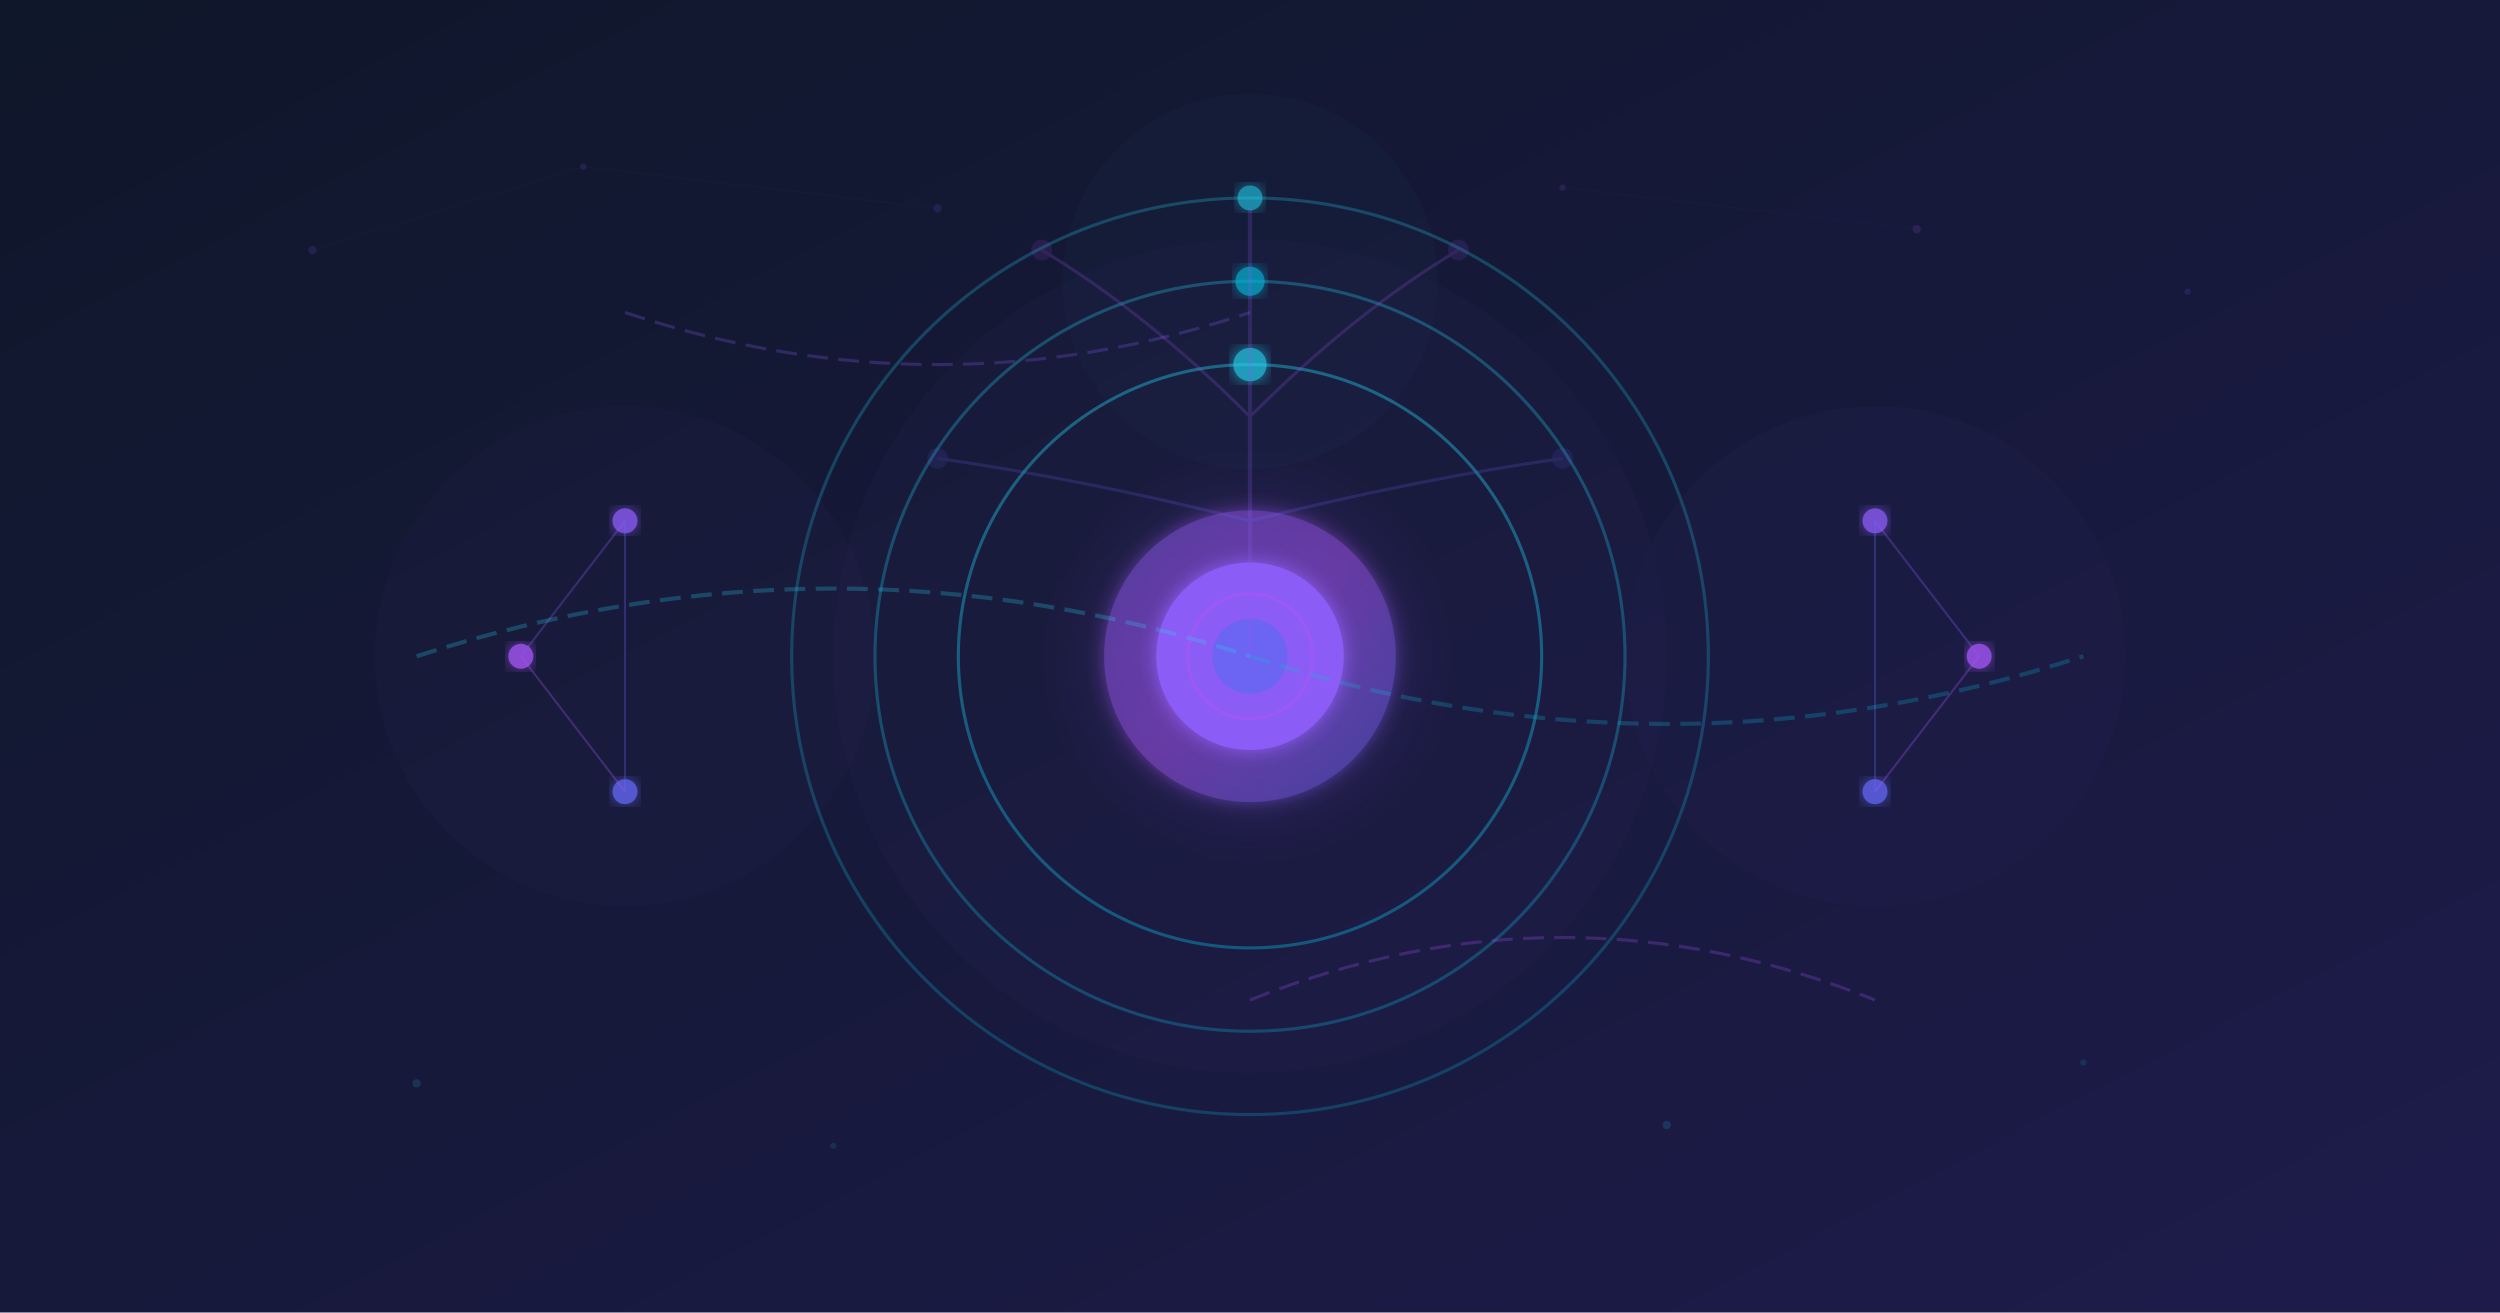
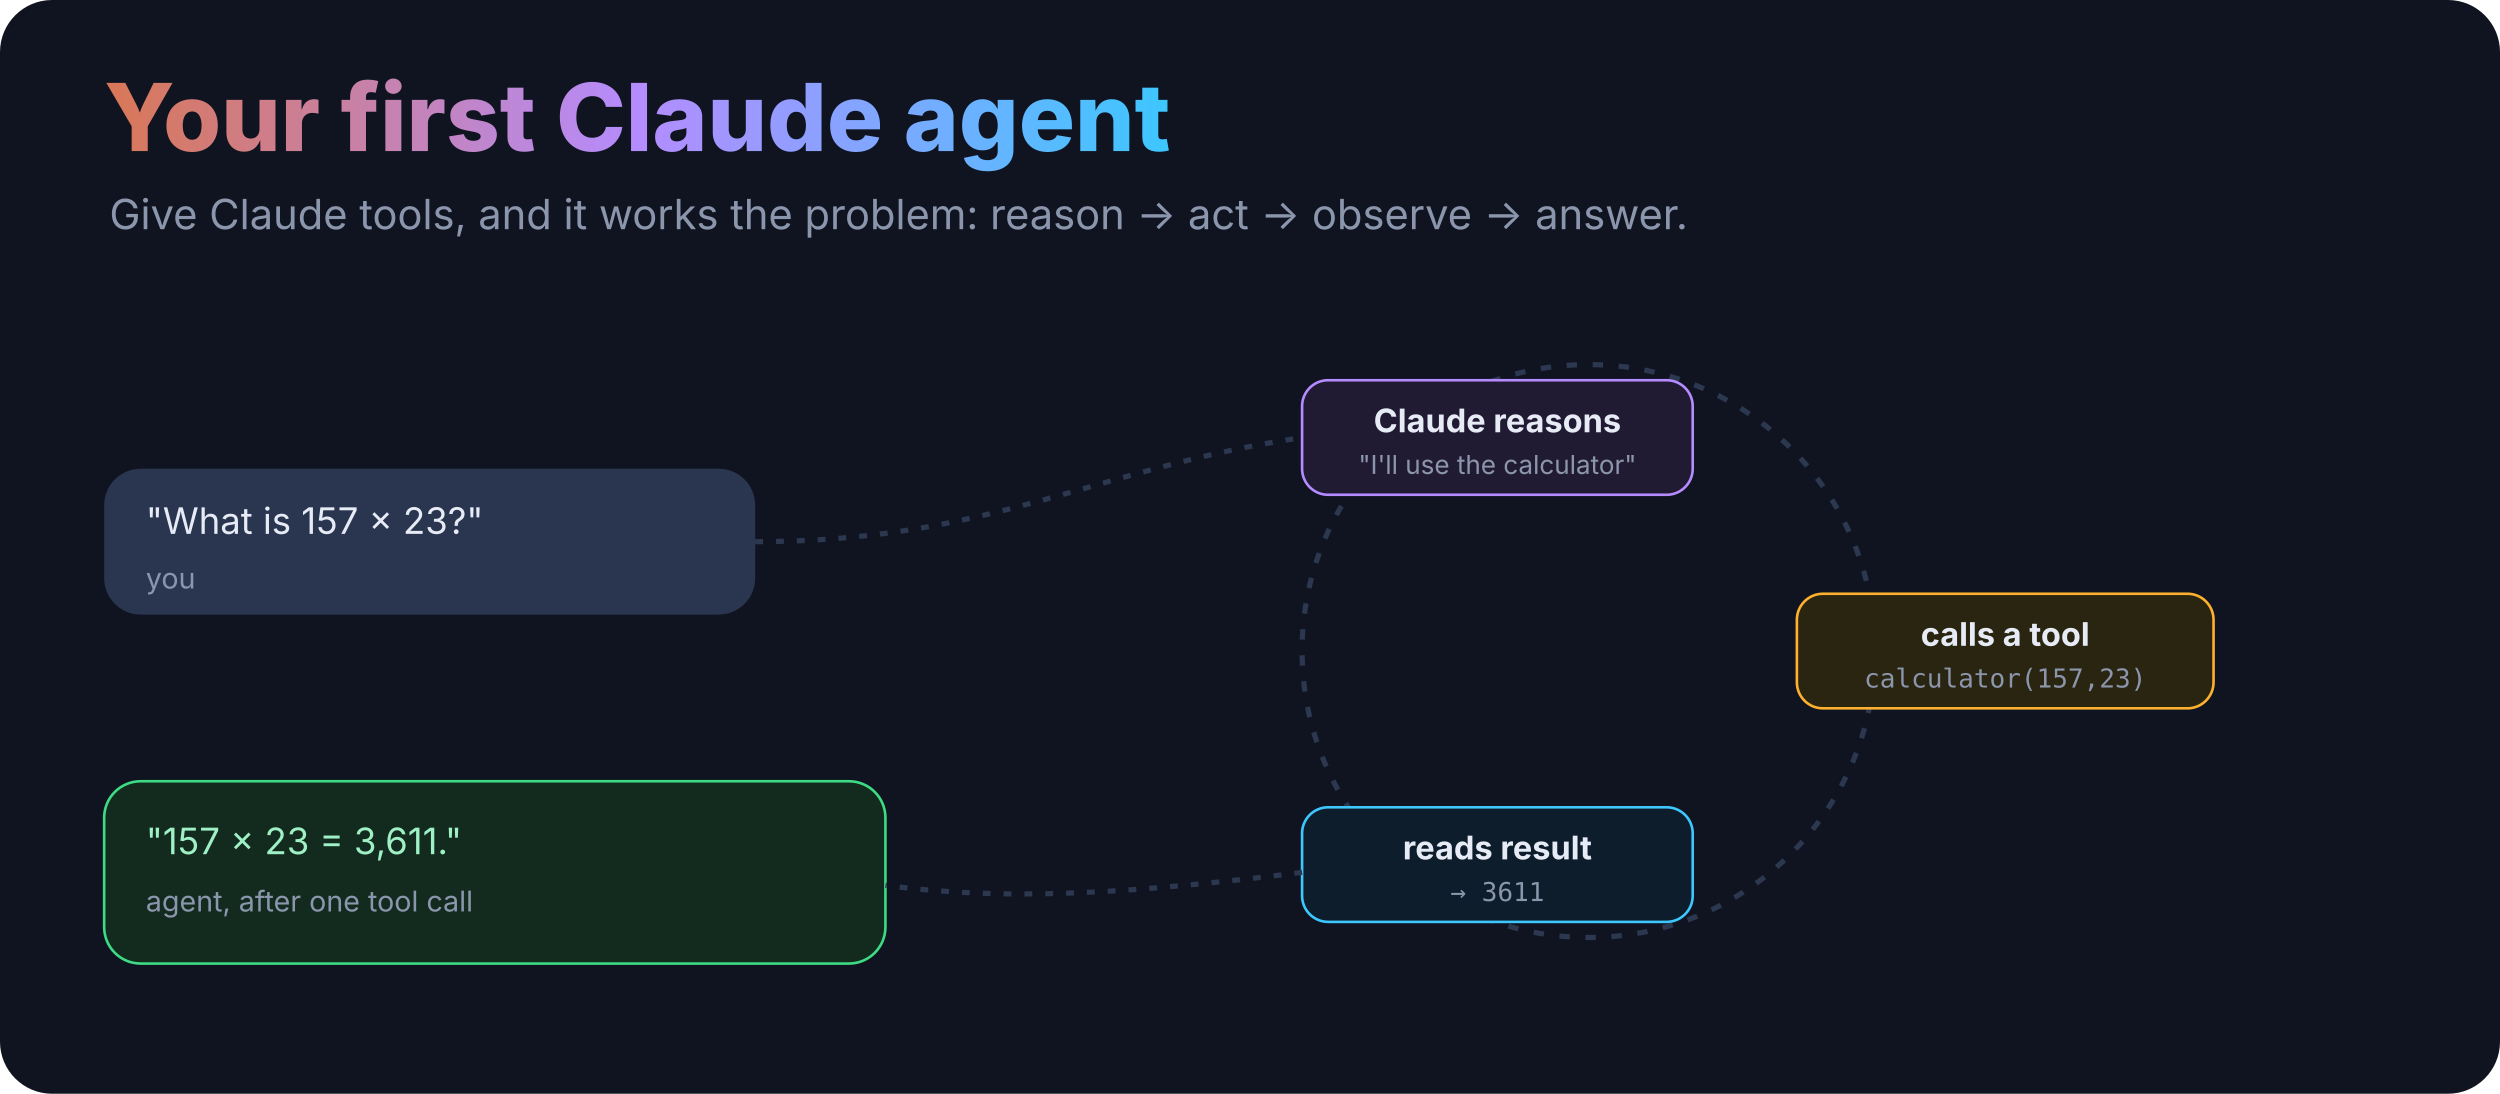
- <svg xmlns="http://www.w3.org/2000/svg" viewBox="0 0 1200 630" width="1200" height="630">
+ <svg xmlns="http://www.w3.org/2000/svg" viewBox="0 0 960 420" width="960" height="420" role="img" aria-labelledby="t d">
  <defs>
-     <linearGradient id="bg-gradient" x1="0%" y1="0%" x2="100%" y2="100%">
-       <stop offset="0%" stop-color="#0f172a" />
-       <stop offset="100%" stop-color="#1e1b4b" />
+     <linearGradient id="title" x1="0" x2="1">
+       <stop offset="0" stop-color="#d97757" />
+       <stop offset=".5" stop-color="#b58cff" />
+       <stop offset="1" stop-color="#3ec7ff" />
    </linearGradient>
-     <linearGradient id="ai-gradient" x1="0%" y1="0%" x2="100%" y2="100%">
-       <stop offset="0%" stop-color="#8b5cf6" />
-       <stop offset="50%" stop-color="#a855f7" />
-       <stop offset="100%" stop-color="#6366f1" />
-     </linearGradient>
-     <linearGradient id="thought-gradient" x1="0%" y1="0%" x2="0%" y2="100%">
-       <stop offset="0%" stop-color="#22d3ee" />
-       <stop offset="100%" stop-color="#06b6d4" />
-     </linearGradient>
-     <radialGradient id="neural-glow" cx="50%" cy="50%" r="50%">
-       <stop offset="0%" stop-color="#a855f7" stop-opacity="0.8" />
-       <stop offset="100%" stop-color="#a855f7" stop-opacity="0" />
-     </radialGradient>
-     <filter id="glow">
-       <feGaussianBlur stdDeviation="4" result="blur" />
-       <feMerge>
-         <feMergeNode in="blur" />
-         <feMergeNode in="SourceGraphic" />
-       </feMerge>
-     </filter>
  </defs>
  <style>
-     @keyframes pulse-core {
-       0%, 100% { transform: scale(1); opacity: 0.9; }
-       50% { transform: scale(1.12); opacity: 1; }
-     }
- 
-     @keyframes float-layer {
-       0%, 100% { transform: translateY(0); opacity: 0.6; }
-       50% { transform: translateY(-8px); opacity: 0.9; }
-     }
- 
-     @keyframes flow-thought {
-       0% { stroke-dashoffset: 50; opacity: 0.3; }
-       50% { opacity: 0.8; }
-       100% { stroke-dashoffset: 0; opacity: 0.3; }
-     }
- 
-     @keyframes neural-pulse {
-       0%, 100% { r: 6; opacity: 0.8; }
-       50% { r: 9; opacity: 1; }
-     }
- 
-     @keyframes branch-pulse {
-       0%, 100% { opacity: 0.2; }
-       50% { opacity: 0.6; }
-     }
- 
-     @keyframes constellation-twinkle {
-       0%, 100% { opacity: 0.3; }
-       50% { opacity: 1; }
-     }
- 
-     .agent-core {
-       animation: pulse-core 6s ease-in-out infinite;
-     }
- 
-     .reasoning-layer {
-       animation: float-layer 8s ease-in-out infinite;
-     }
- 
-     .thought-stream {
-       stroke-dasharray: 10 5;
-       animation: flow-thought 4s linear infinite;
-     }
- 
-     .neural-node {
-       animation: neural-pulse 3s ease-in-out infinite;
-     }
+     text { font-family: ui-sans-serif, system-ui, -apple-system, "Segoe UI", sans-serif; fill:#e6ebf5; }
+     .muted { fill:#8b96ad; } .mono { font-family: ui-monospace, SFMono-Regular, Menlo, monospace; }
+     @keyframes ask { 0%,2.73% { opacity:0; transform:translateY(8px); } 6.36%,94.55% { opacity:1; transform:translateY(0); } 97.27%,100% { opacity:0 } } .ask { animation:ask 11.0s infinite; }
+     @keyframes reason { 0%,16.36% { opacity:0; } 20.00%,94.55% { opacity:1; } 97.27%,100% { opacity:0 } } .reason { animation:reason 11.0s infinite; }
+     @keyframes tool { 0%,30.91% { opacity:0; } 34.55%,94.55% { opacity:1; } 97.27%,100% { opacity:0 } } .tool { animation:tool 11.0s infinite; }
+     @keyframes obs { 0%,45.45% { opacity:0; } 49.09%,94.55% { opacity:1; } 97.27%,100% { opacity:0 } } .obs { animation:obs 11.0s infinite; }
+     @keyframes ans { 0%,63.64% { opacity:0; transform:translateY(8px); } 67.27%,94.55% { opacity:1; transform:translateY(0); } 97.27%,100% { opacity:0 } } .ans { animation:ans 11.0s infinite; }
+     @media (prefers-reduced-motion: reduce) { * { animation:none !important; } }
  </style>
-   <rect width="1200" height="630" fill="url(#bg-gradient)" />
-   <g class="constellation" opacity="0.15">
-     <circle cx="150" cy="120" r="2" fill="#8b5cf6">
-       <animate attributeName="opacity" values="0.3;1;0.3" dur="4s" repeatCount="indefinite" />
-     </circle>
-     <circle cx="280" cy="80" r="1.5" fill="#a855f7">
-       <animate attributeName="opacity" values="0.4;1;0.4" dur="5s" repeatCount="indefinite" begin="0.5s" />
-     </circle>
-     <circle cx="450" cy="100" r="2" fill="#6366f1">
-       <animate attributeName="opacity" values="0.3;1;0.3" dur="4.5s" repeatCount="indefinite" begin="1s" />
-     </circle>
-     <circle cx="750" cy="90" r="1.5" fill="#8b5cf6">
-       <animate attributeName="opacity" values="0.4;1;0.4" dur="5.5s" repeatCount="indefinite" begin="1.5s" />
-     </circle>
-     <circle cx="920" cy="110" r="2" fill="#a855f7">
-       <animate attributeName="opacity" values="0.3;1;0.3" dur="4.8s" repeatCount="indefinite" begin="2s" />
-     </circle>
-     <circle cx="1050" cy="140" r="1.5" fill="#6366f1">
-       <animate attributeName="opacity" values="0.4;1;0.4" dur="5.2s" repeatCount="indefinite" begin="2.5s" />
-     </circle>
-     <circle cx="200" cy="520" r="2" fill="#22d3ee">
-       <animate attributeName="opacity" values="0.3;1;0.3" dur="4.3s" repeatCount="indefinite" begin="3s" />
-     </circle>
-     <circle cx="400" cy="550" r="1.5" fill="#06b6d4">
-       <animate attributeName="opacity" values="0.4;1;0.4" dur="4.7s" repeatCount="indefinite" begin="3.5s" />
-     </circle>
-     <circle cx="800" cy="540" r="2" fill="#22d3ee">
-       <animate attributeName="opacity" values="0.3;1;0.3" dur="5.1s" repeatCount="indefinite" begin="4s" />
-     </circle>
-     <circle cx="1000" cy="510" r="1.5" fill="#06b6d4">
-       <animate attributeName="opacity" values="0.4;1;0.4" dur="4.9s" repeatCount="indefinite" begin="4.5s" />
-     </circle>
-     <line x1="150" y1="120" x2="280" y2="80" stroke="#8b5cf6" stroke-width="0.5" opacity="0.2" />
-     <line x1="280" y1="80" x2="450" y2="100" stroke="#a855f7" stroke-width="0.5" opacity="0.2" />
-     <line x1="750" y1="90" x2="920" y2="110" stroke="#6366f1" stroke-width="0.5" opacity="0.2" />
+   <rect width="960" height="420" rx="20" fill="#0f1420" />
+   <text x="40" y="58" font-size="36" font-weight="800" style="fill:url(#title)">Your first Claude agent</text>
+   <text x="42" y="88" font-size="16" class="muted">Give Claude tools, and it works the problem: reason → act → observe → answer.</text>
+   <g class="ask">
+     <rect x="40" y="180" width="250" height="56" rx="14" fill="#2a3550" />
+     <text x="56" y="205" font-size="14">"What is 157 × 23?"</text>
+     <text x="56" y="226" font-size="11" class="muted">you</text>
  </g>
-   <g class="agent">
-     <circle cx="600" cy="315" r="100" fill="url(#neural-glow)" opacity="0.3" />
-     <circle cx="600" cy="315" r="70" fill="url(#ai-gradient)" opacity="0.5" filter="url(#glow)" />
-     <circle class="agent-core" cx="600" cy="315" r="45" fill="#8b5cf6" filter="url(#glow)" />
-     <circle cx="600" cy="315" r="30" fill="none" stroke="#a855f7" stroke-width="1.5" opacity="0.6">
-       <animate attributeName="r" values="30;35;30" dur="4s" repeatCount="indefinite" />
-       <animate attributeName="opacity" values="0.6;1;0.6" dur="4s" repeatCount="indefinite" />
-     </circle>
-     <circle cx="600" cy="315" r="18" fill="#6366f1" opacity="0.8">
-       <animate attributeName="opacity" values="0.8;1;0.8" dur="3s" repeatCount="indefinite" />
-     </circle>
-     <circle cx="600" cy="315" r="55" fill="none" stroke="#8b5cf6" stroke-width="2" opacity="0">
-       <animate attributeName="r" values="55;100" dur="4s" repeatCount="indefinite" />
-       <animate attributeName="opacity" values="0.7;0" dur="4s" repeatCount="indefinite" />
-     </circle>
-     <circle cx="600" cy="315" r="55" fill="none" stroke="#a855f7" stroke-width="2" opacity="0">
-       <animate attributeName="r" values="55;100" dur="4s" repeatCount="indefinite" begin="2s" />
-       <animate attributeName="opacity" values="0.7;0" dur="4s" repeatCount="indefinite" begin="2s" />
-     </circle>
+   <circle cx="610" cy="250" r="110" fill="none" stroke="#2c3750" stroke-width="2" stroke-dasharray="4 6" />
+   <g class="reason">
+     <rect x="500" y="146" width="150" height="44" rx="10" fill="#211a33" stroke="#b58cff" />
+     <text x="575" y="166" text-anchor="middle" font-size="12.5" font-weight="700">Claude reasons</text>
+     <text x="575" y="182" text-anchor="middle" font-size="10" class="muted">"I'll use the calculator"</text>
  </g>
-   <g class="reasoning-layers">
-     <g class="reasoning-layer" style="animation-delay: 0s">
-       <circle cx="600" cy="315" r="140" fill="none" stroke="url(#thought-gradient)" stroke-width="1.5" opacity="0.4" />
-       <circle cx="600" cy="175" r="8" fill="#22d3ee" opacity="0.7" filter="url(#glow)" />
-     </g>
-     <g class="reasoning-layer" style="animation-delay: -2s">
-       <circle cx="600" cy="315" r="180" fill="none" stroke="url(#thought-gradient)" stroke-width="1.5" opacity="0.3" />
-       <circle cx="600" cy="135" r="7" fill="#06b6d4" opacity="0.7" filter="url(#glow)" />
-     </g>
-     <g class="reasoning-layer" style="animation-delay: -4s">
-       <circle cx="600" cy="315" r="220" fill="none" stroke="url(#thought-gradient)" stroke-width="1.5" opacity="0.25" />
-       <circle cx="600" cy="95" r="6" fill="#22d3ee" opacity="0.6" filter="url(#glow)" />
-     </g>
+   <g class="tool">
+     <rect x="690" y="228" width="160" height="44" rx="10" fill="#2a2510" stroke="#ffb02e" />
+     <text x="770" y="248" text-anchor="middle" font-size="12.5" font-weight="700">calls a tool</text>
+     <text x="770" y="264" text-anchor="middle" font-size="10" class="mono muted">calculator(157,23)</text>
  </g>
-   <g class="decision-branches" opacity="0.2">
-     <line x1="600" y1="315" x2="600" y2="100" stroke="#8b5cf6" stroke-width="2" class="branch-pulse" />
-     <path d="M600,200 Q550,150 500,120" stroke="#a855f7" stroke-width="1.5" fill="none" class="branch-pulse" style="animation-delay: -0.5s" />
-     <path d="M600,200 Q650,150 700,120" stroke="#a855f7" stroke-width="1.5" fill="none" class="branch-pulse" style="animation-delay: -1s" />
-     <path d="M600,250 Q520,230 450,220" stroke="#6366f1" stroke-width="1.5" fill="none" class="branch-pulse" style="animation-delay: -1.5s" />
-     <path d="M600,250 Q680,230 750,220" stroke="#6366f1" stroke-width="1.5" fill="none" class="branch-pulse" style="animation-delay: -2s" />
-     <circle cx="500" cy="120" r="5" fill="#a855f7" opacity="0.6" />
-     <circle cx="700" cy="120" r="5" fill="#a855f7" opacity="0.6" />
-     <circle cx="450" cy="220" r="5" fill="#6366f1" opacity="0.6" />
-     <circle cx="750" cy="220" r="5" fill="#6366f1" opacity="0.6" />
+   <g class="obs">
+     <rect x="500" y="310" width="150" height="44" rx="10" fill="#0d1d2b" stroke="#3ec7ff" />
+     <text x="575" y="330" text-anchor="middle" font-size="12.5" font-weight="700">reads result</text>
+     <text x="575" y="346" text-anchor="middle" font-size="10" class="mono muted">→ 3611</text>
  </g>
-   <g class="neural-network">
-     <circle class="neural-node" cx="300" cy="250" r="6" fill="#8b5cf6" opacity="0.8" filter="url(#glow)" style="animation-delay: 0s" />
-     <circle class="neural-node" cx="250" cy="315" r="6" fill="#a855f7" opacity="0.8" filter="url(#glow)" style="animation-delay: -1s" />
-     <circle class="neural-node" cx="300" cy="380" r="6" fill="#6366f1" opacity="0.8" filter="url(#glow)" style="animation-delay: -2s" />
-     <circle class="neural-node" cx="900" cy="250" r="6" fill="#8b5cf6" opacity="0.8" filter="url(#glow)" style="animation-delay: -0.5s" />
-     <circle class="neural-node" cx="950" cy="315" r="6" fill="#a855f7" opacity="0.8" filter="url(#glow)" style="animation-delay: -1.5s" />
-     <circle class="neural-node" cx="900" cy="380" r="6" fill="#6366f1" opacity="0.8" filter="url(#glow)" style="animation-delay: -2.5s" />
-     <line x1="300" y1="250" x2="250" y2="315" stroke="#8b5cf6" stroke-width="1" opacity="0.3" />
-     <line x1="250" y1="315" x2="300" y2="380" stroke="#a855f7" stroke-width="1" opacity="0.3" />
-     <line x1="300" y1="250" x2="300" y2="380" stroke="#6366f1" stroke-width="1" opacity="0.3" />
-     <line x1="900" y1="250" x2="950" y2="315" stroke="#8b5cf6" stroke-width="1" opacity="0.3" />
-     <line x1="950" y1="315" x2="900" y2="380" stroke="#a855f7" stroke-width="1" opacity="0.3" />
-     <line x1="900" y1="250" x2="900" y2="380" stroke="#6366f1" stroke-width="1" opacity="0.3" />
-     <line class="thought-stream" x1="300" y1="315" x2="540" y2="315" stroke="url(#thought-gradient)" stroke-width="1.5" opacity="0.4" />
-     <line class="thought-stream" x1="660" y1="315" x2="900" y2="315" stroke="url(#thought-gradient)" stroke-width="1.5" opacity="0.4" style="animation-delay: -2s" />
+   <g class="ans">
+     <rect x="40" y="300" width="300" height="70" rx="14" fill="#132a1e" stroke="#3ddc84" />
+     <text x="56" y="328" font-size="14" style="fill:#9ff0c4">"157 × 23 = 3,611."</text>
+     <text x="56" y="350" font-size="11" class="muted">agent, after one tool call</text>
  </g>
-   <g opacity="0.25">
-     <path d="M200,315 Q400,250 600,315" stroke="#22d3ee" stroke-width="2" fill="none" class="thought-stream" style="animation-delay: 0s" />
-     <path d="M600,315 Q800,380 1000,315" stroke="#06b6d4" stroke-width="2" fill="none" class="thought-stream" style="animation-delay: -1s" />
-     <path d="M300,150 Q450,200 600,150" stroke="#8b5cf6" stroke-width="1.5" fill="none" class="thought-stream" style="animation-delay: -2s" />
-     <path d="M600,480 Q750,420 900,480" stroke="#a855f7" stroke-width="1.5" fill="none" class="thought-stream" style="animation-delay: -3s" />
-   </g>
-   <circle cx="600" cy="315" r="200" fill="#8b5cf6" opacity="0.02">
-     <animate attributeName="opacity" values="0.02;0.08;0.02" dur="8s" repeatCount="indefinite" />
-   </circle>
-   <circle cx="300" cy="315" r="120" fill="#a855f7" opacity="0.02">
-     <animate attributeName="opacity" values="0.02;0.06;0.02" dur="7s" repeatCount="indefinite" />
-   </circle>
-   <circle cx="900" cy="315" r="120" fill="#6366f1" opacity="0.02">
-     <animate attributeName="opacity" values="0.02;0.06;0.02" dur="7.5s" repeatCount="indefinite" />
-   </circle>
-   <circle cx="600" cy="135" r="90" fill="#22d3ee" opacity="0.02">
-     <animate attributeName="opacity" values="0.02;0.05;0.02" dur="6.5s" repeatCount="indefinite" />
-   </circle>
+   <path d="M290 208 C 380 208, 420 180, 500 168" fill="none" stroke="#2c3750" stroke-width="2" stroke-dasharray="3 5" />
+   <path d="M500 335 C 420 345, 380 345, 340 340" fill="none" stroke="#2c3750" stroke-width="2" stroke-dasharray="3 5" />
</svg>
